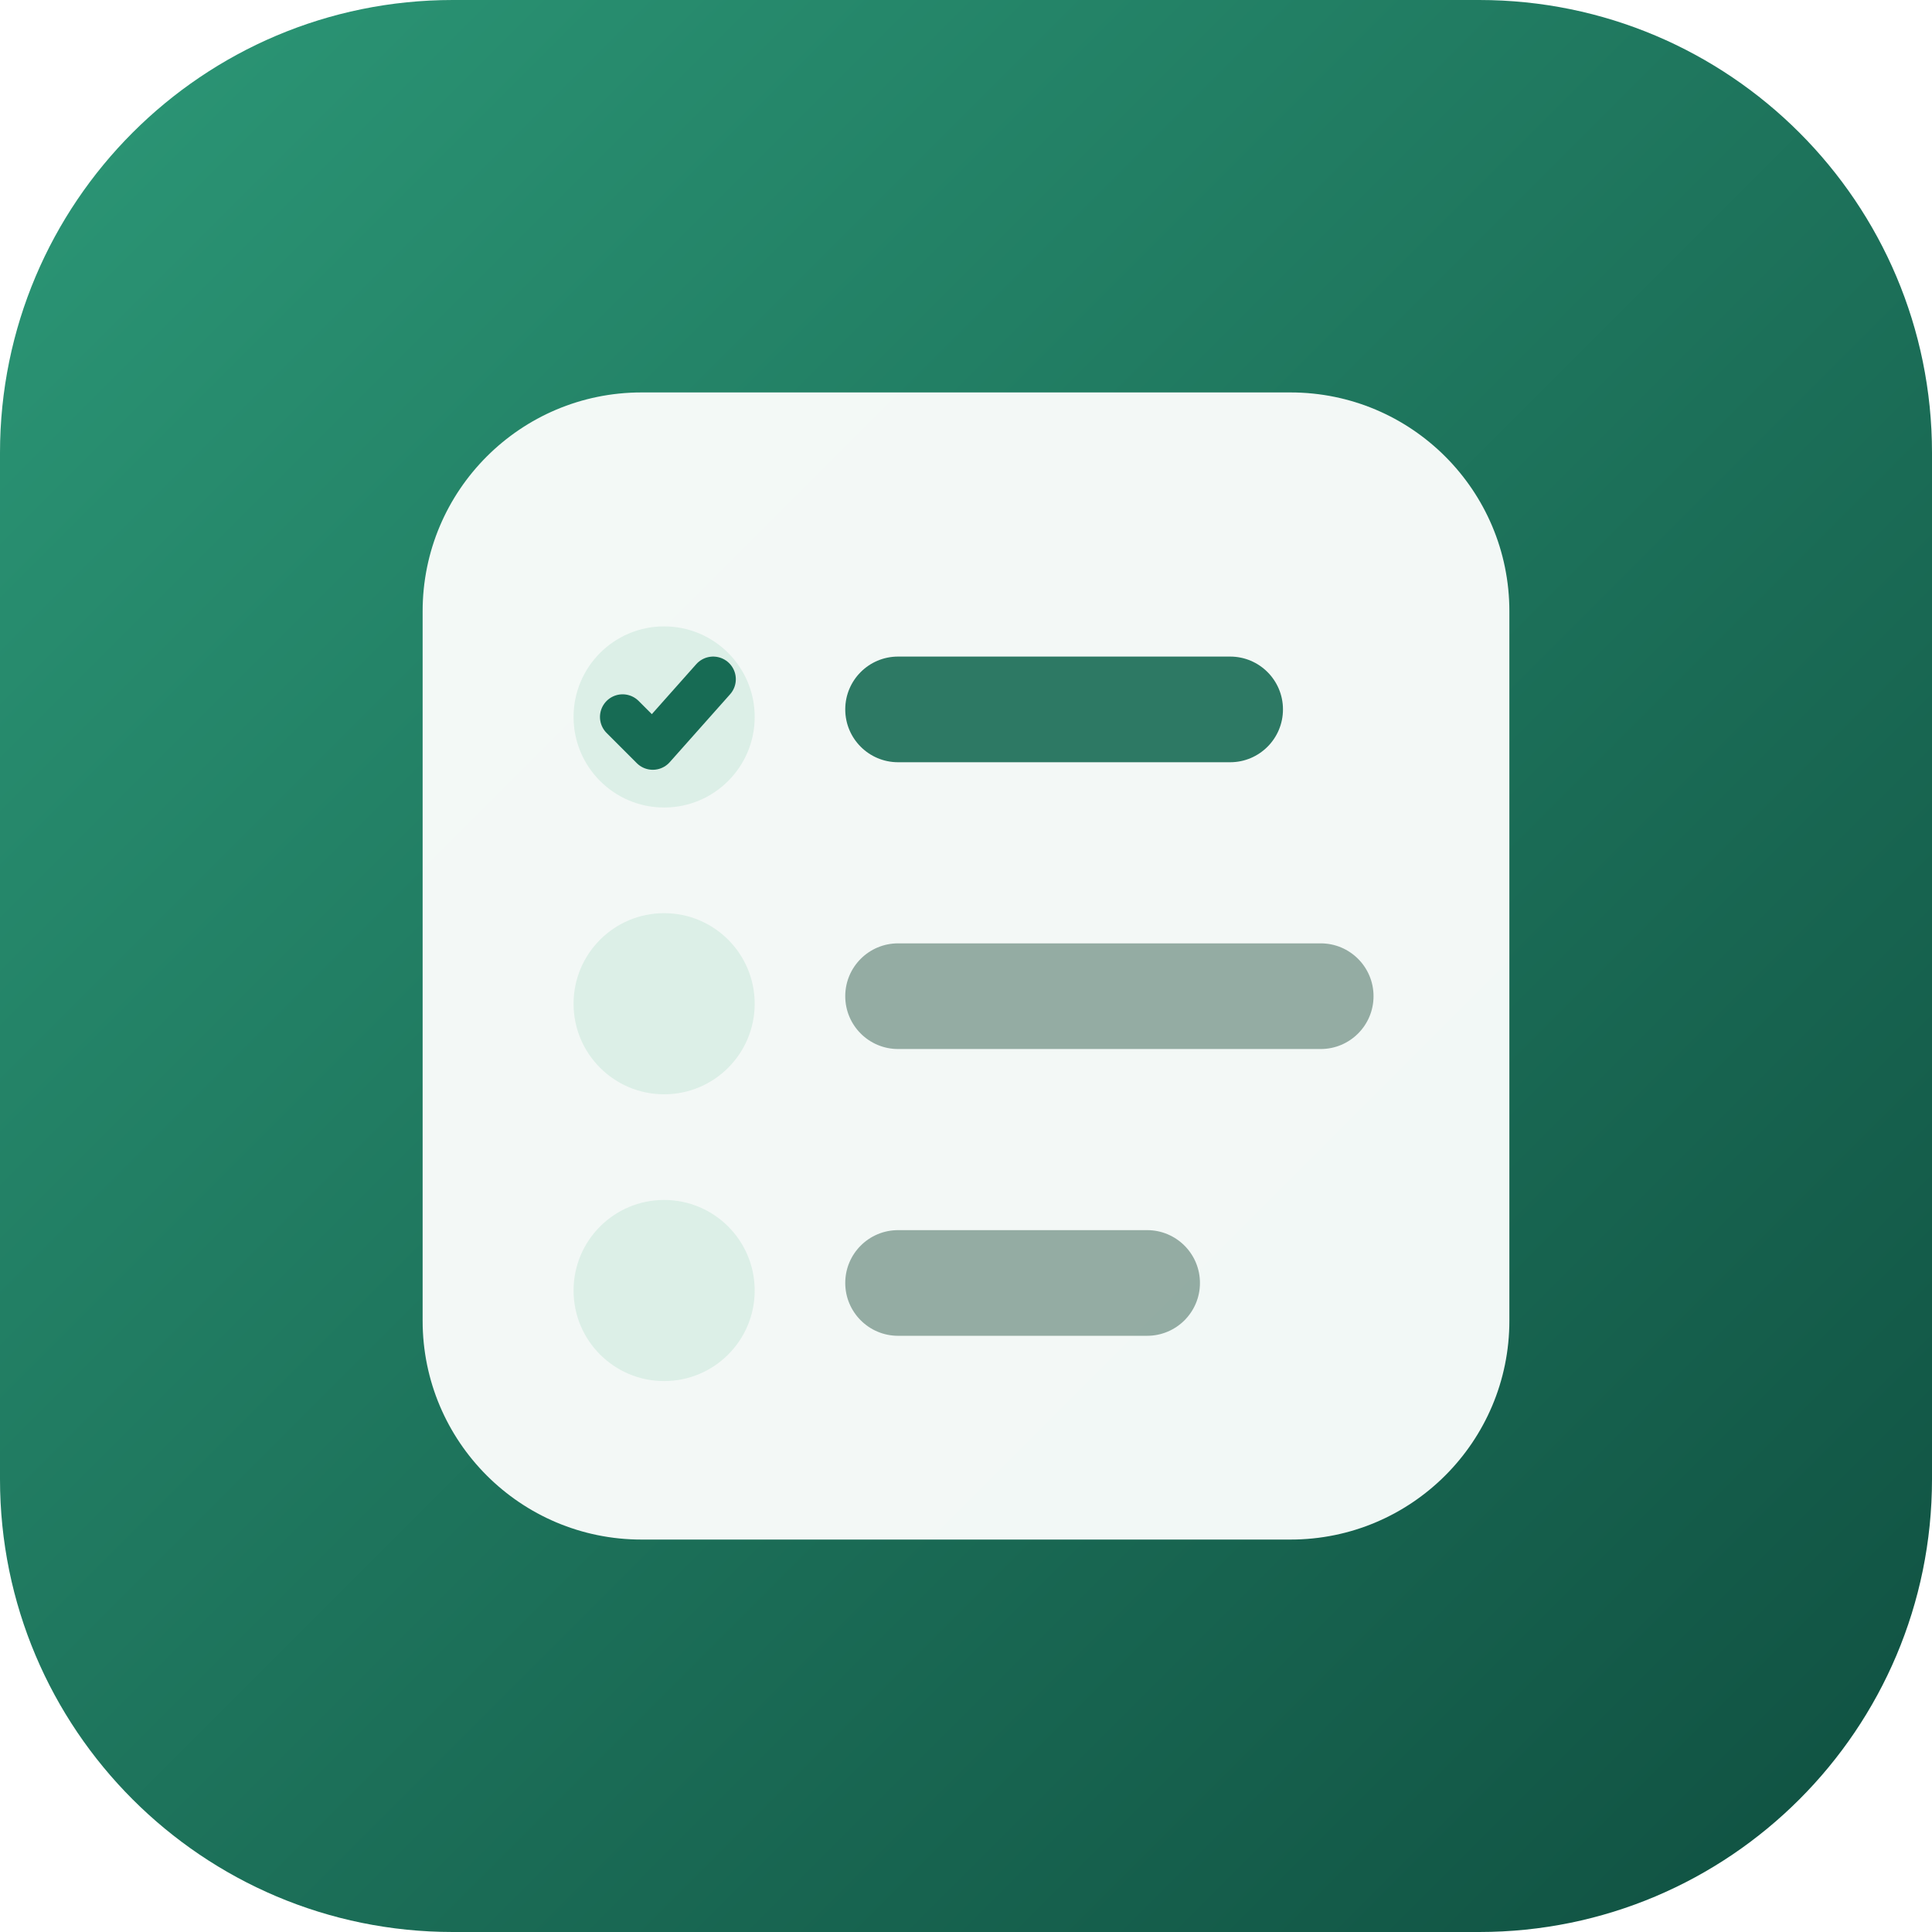
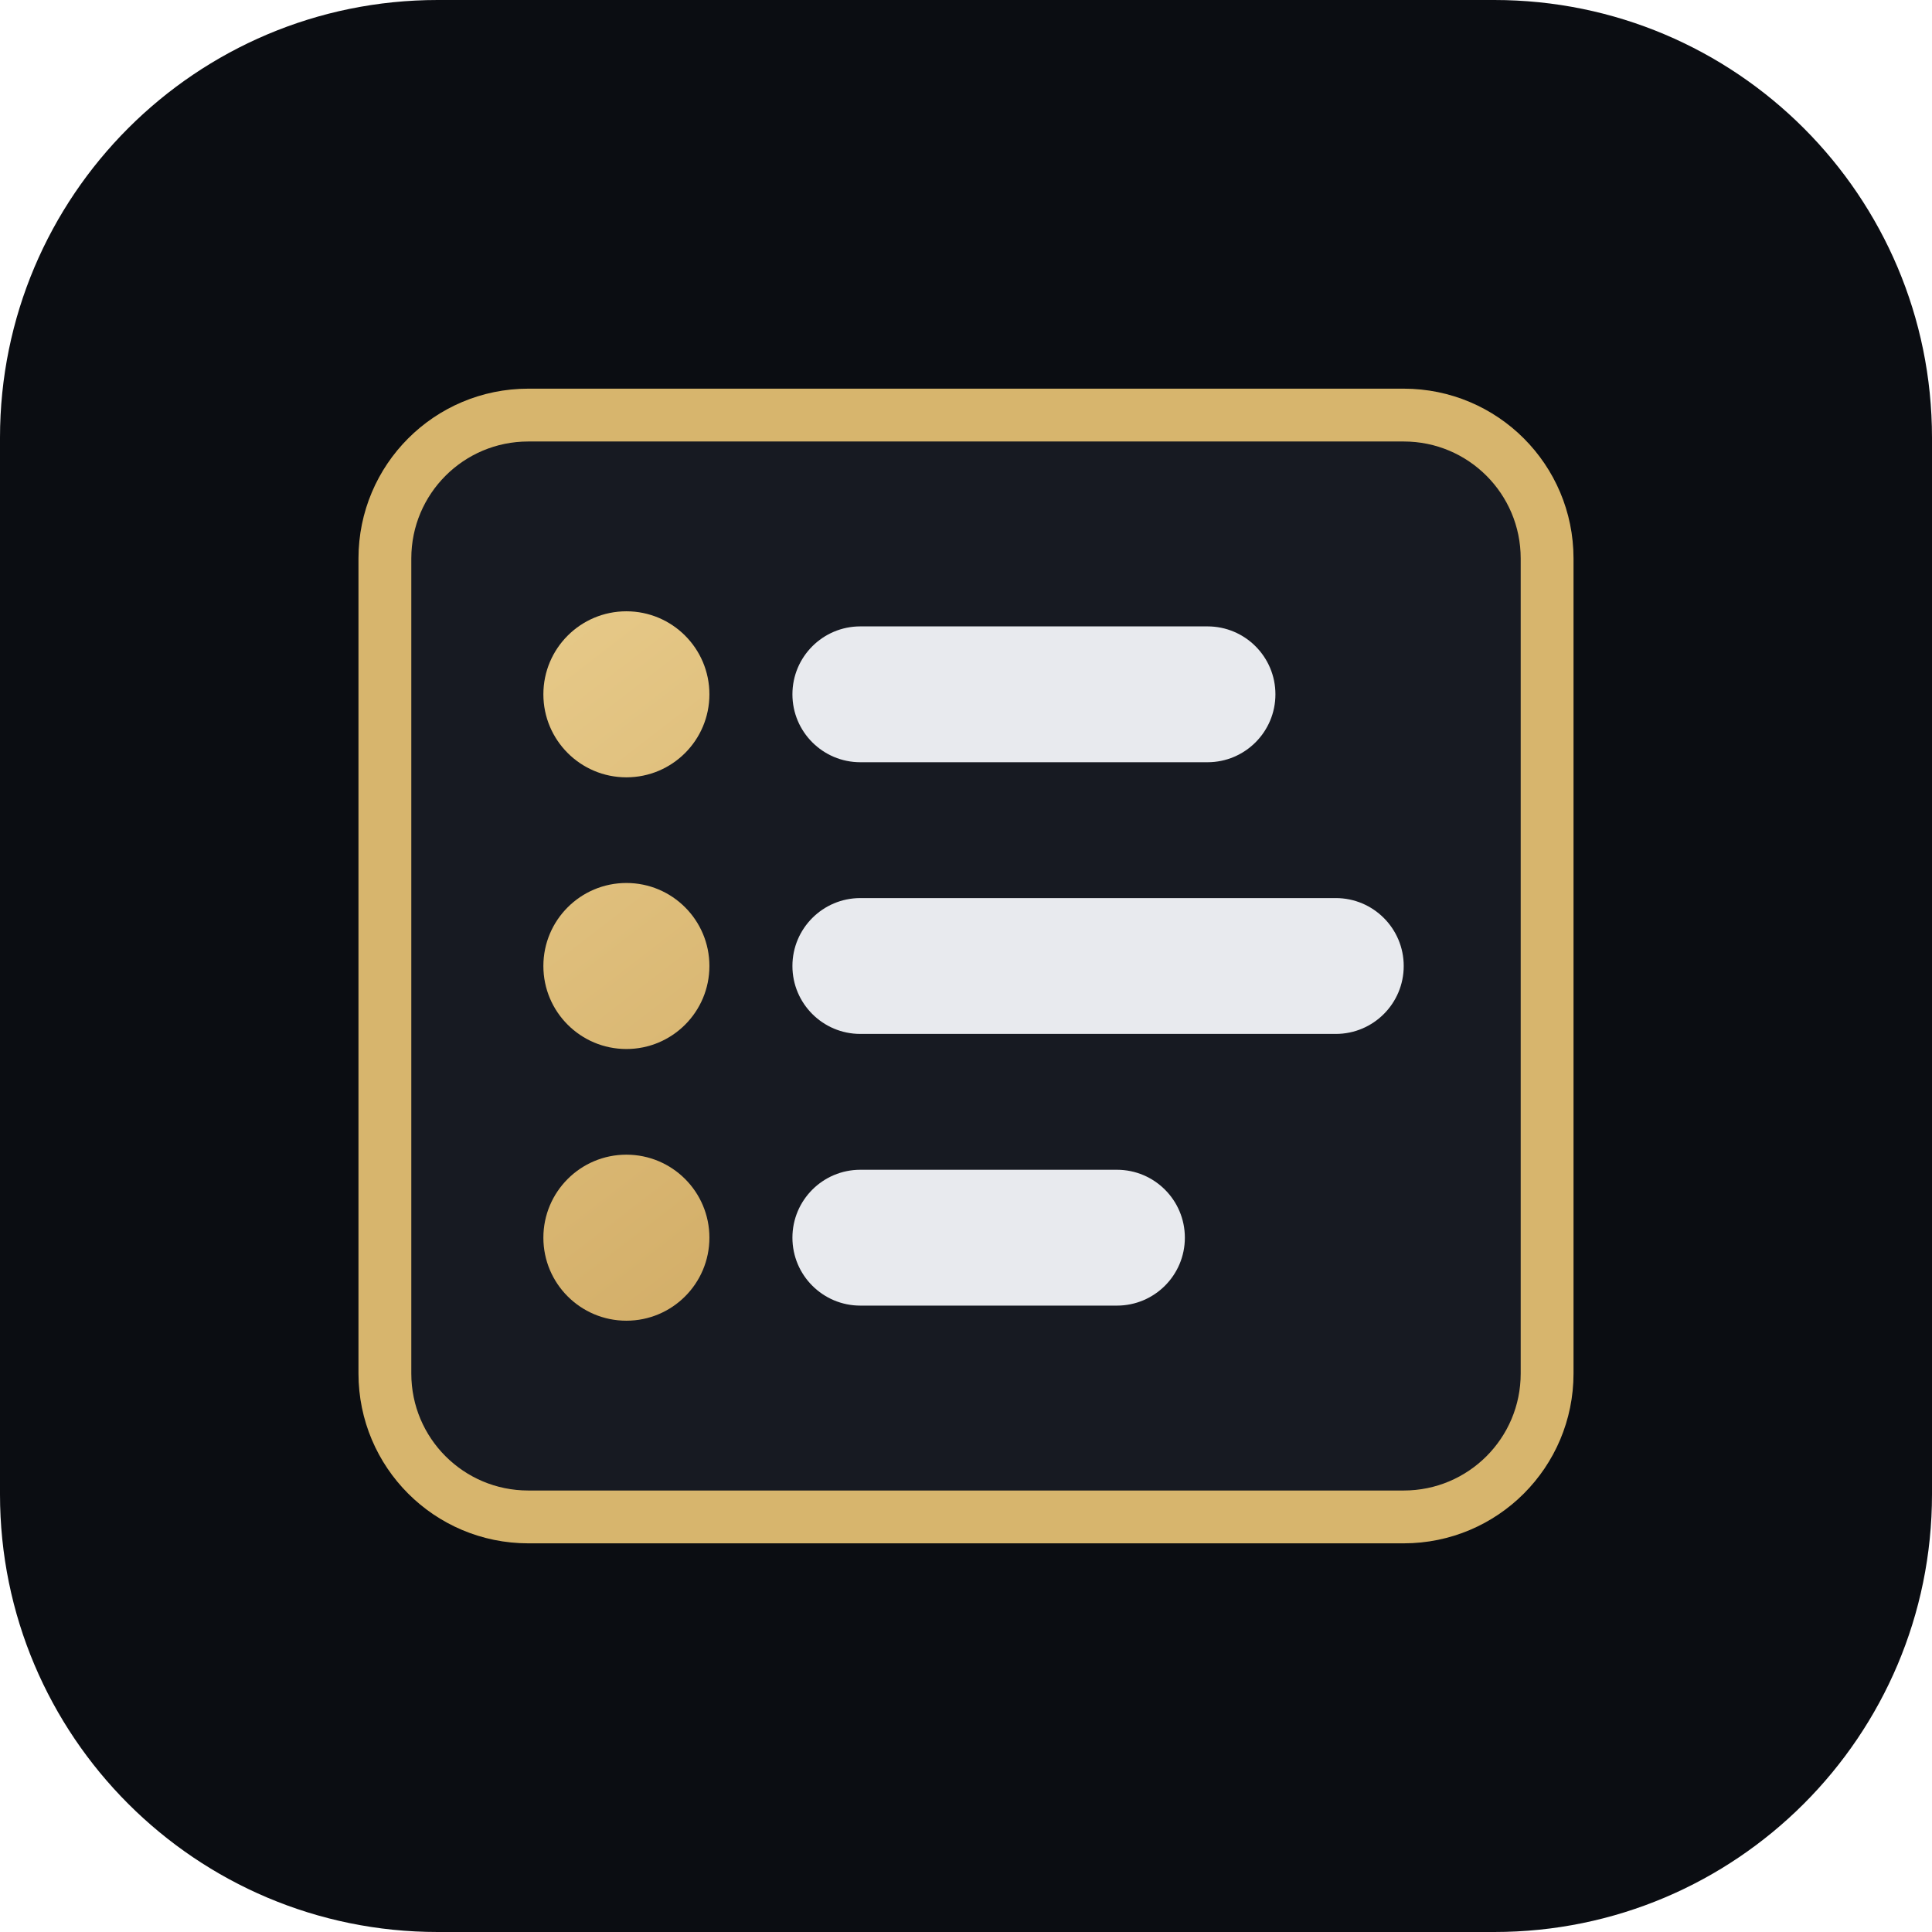
<svg xmlns="http://www.w3.org/2000/svg" viewBox="0 0 512 512">
  <defs>
-     <linearGradient id="g" x1="0" y1="0" x2="1" y2="1">
-       <stop offset="0" stop-color="#2c9877" />
-       <stop offset="1" stop-color="#0f4f40" />
+     <linearGradient id="g" x1="96" y1="48" x2="416" y2="464" gradientUnits="userSpaceOnUse">
+       <stop stop-color="#f4dc9f" />
+       <stop offset="1" stop-color="#b98a3d" />
    </linearGradient>
  </defs>
-   <rect width="512" height="512" rx="120" fill="url(#g)" />
-   <rect x="112" y="104" width="288" height="304" rx="58" fill="#f7fbf9" opacity=".98" />
-   <circle cx="176" cy="190" r="24" fill="#dcefe7" />
-   <path d="M165 190l8 8 16-18" fill="none" stroke="#176b54" stroke-width="12" stroke-linecap="round" stroke-linejoin="round" />
-   <rect x="224" y="174" width="116" height="28" rx="14" fill="#176b54" opacity=".9" />
-   <circle cx="176" cy="266" r="24" fill="#dcefe7" />
-   <rect x="224" y="250" width="140" height="28" rx="14" fill="#6f8f84" opacity=".72" />
-   <circle cx="176" cy="342" r="24" fill="#dcefe7" />
-   <rect x="224" y="326" width="94" height="28" rx="14" fill="#6f8f84" opacity=".72" />
+   <rect width="512" height="512" rx="116" fill="#0b0d12" />
+   <path d="M140 110h232c21 0 38 17 38 38v216c0 21-17 38-38 38H140c-21 0-38-17-38-38V148c0-21 17-38 38-38z" fill="#171a22" stroke="#d7b56d" stroke-width="14" />
+   <circle cx="166" cy="184" r="22" fill="url(#g)" />
+   <rect x="210" y="166" width="128" height="36" rx="18" fill="#f5f7fb" opacity=".94" />
+   <circle cx="166" cy="256" r="22" fill="url(#g)" />
+   <rect x="210" y="238" width="162" height="36" rx="18" fill="#f5f7fb" opacity=".94" />
+   <circle cx="166" cy="328" r="22" fill="url(#g)" />
+   <rect x="210" y="310" width="104" height="36" rx="18" fill="#f5f7fb" opacity=".94" />
</svg>
